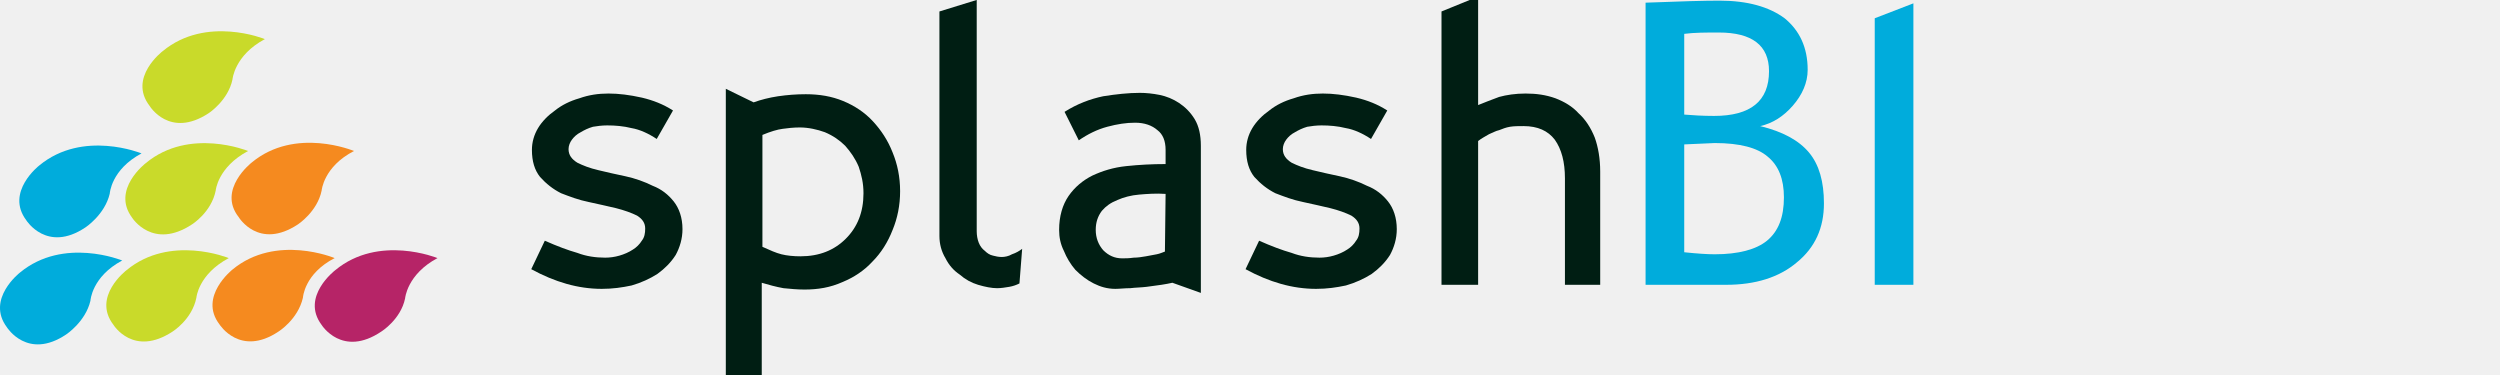
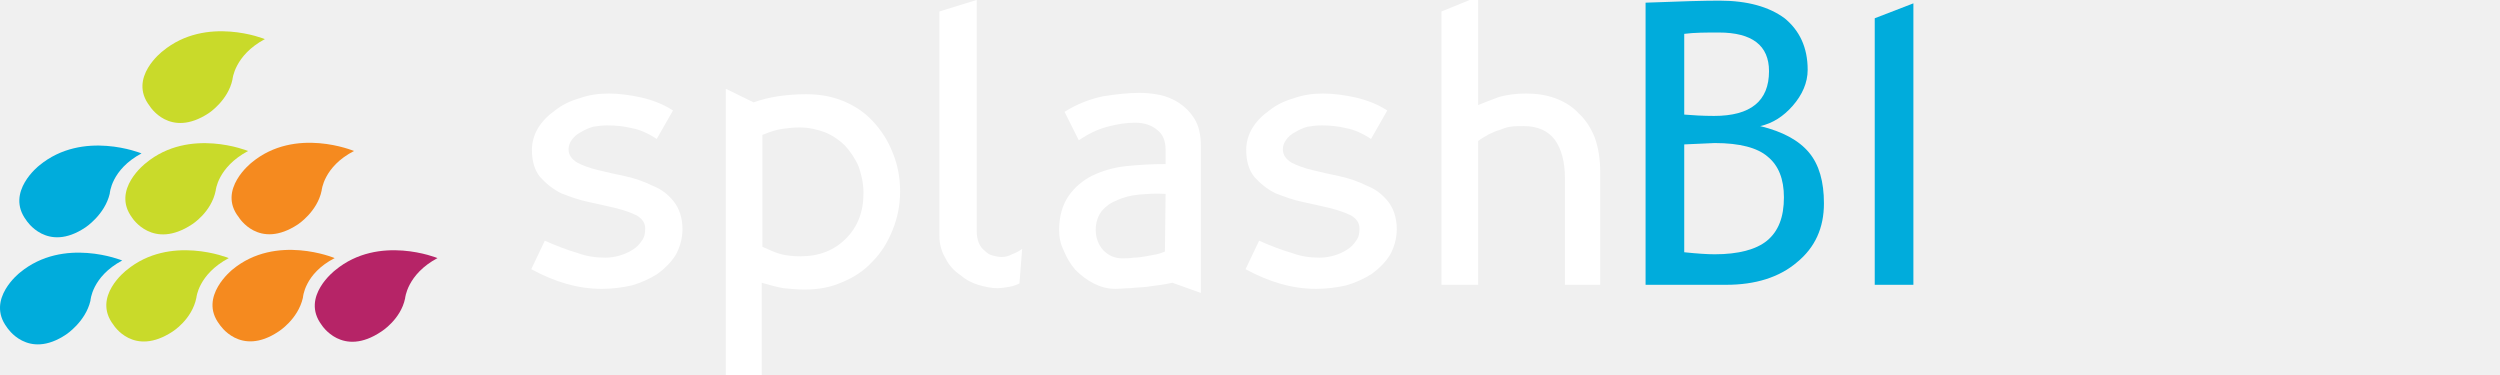
<svg xmlns="http://www.w3.org/2000/svg" width="160" height="24" viewBox="0 0 160 24" fill="none">
-   <g clip-path="url(#clip0_181_1706)">
+   <g clip-path="url(#clip0_181_1632)">
    <path fill-rule="evenodd" clip-rule="evenodd" d="M16.953 2.503C16.953 2.503 13.204 0.963 10.413 3.273C10.413 3.273 8.179 4.967 9.575 6.777C9.575 6.777 10.851 8.894 13.364 7.239C13.364 7.239 14.6 6.43 14.879 5.083C14.879 5.083 14.999 3.542 16.953 2.503Z" fill="#C9DA2A" />
    <path fill-rule="evenodd" clip-rule="evenodd" d="M9.057 9.818C9.057 9.818 5.308 8.278 2.516 10.588C2.516 10.588 0.323 12.283 1.679 14.092C1.679 14.092 2.995 16.21 5.468 14.554C5.468 14.554 6.704 13.746 7.023 12.398C7.023 12.398 7.103 10.858 9.057 9.818Z" fill="#00ACDC" />
    <path fill-rule="evenodd" clip-rule="evenodd" d="M15.877 9.664C15.877 9.664 12.128 8.124 9.337 10.434C9.337 10.434 7.103 12.128 8.459 13.938C8.459 13.938 9.775 16.017 12.288 14.361C12.288 14.361 13.524 13.591 13.803 12.205C13.803 12.205 13.923 10.704 15.877 9.664Z" fill="#C9DA2A" />
    <path fill-rule="evenodd" clip-rule="evenodd" d="M22.657 9.664C22.657 9.664 18.908 8.085 16.116 10.396C16.116 10.396 13.883 12.128 15.279 13.899C15.279 13.899 16.555 16.017 19.067 14.361C19.067 14.361 20.304 13.553 20.583 12.205C20.583 12.205 20.703 10.665 22.657 9.664Z" fill="#F58A1F" />
    <path fill-rule="evenodd" clip-rule="evenodd" d="M7.821 16.672C7.821 16.672 4.072 15.132 1.28 17.442C1.28 17.442 -0.914 19.137 0.442 20.946C0.442 20.946 1.759 23.064 4.231 21.408C4.231 21.408 5.468 20.6 5.787 19.252C5.787 19.252 5.866 17.712 7.821 16.672Z" fill="#00ACDC" />
    <path fill-rule="evenodd" clip-rule="evenodd" d="M14.641 16.518C14.641 16.518 10.892 14.978 8.101 17.289C8.101 17.289 5.867 18.983 7.263 20.792C7.263 20.792 8.539 22.872 11.052 21.216C11.052 21.216 12.288 20.446 12.567 19.06C12.567 19.06 12.687 17.558 14.641 16.518Z" fill="#C9DA2A" />
    <path fill-rule="evenodd" clip-rule="evenodd" d="M21.42 16.518C21.42 16.518 17.671 14.94 14.88 17.25C14.88 17.25 12.686 18.982 14.042 20.753C14.042 20.753 15.358 22.871 17.831 21.215C17.831 21.215 19.067 20.445 19.386 19.059C19.386 19.059 19.466 17.519 21.42 16.518Z" fill="#F58A1F" />
    <path fill-rule="evenodd" clip-rule="evenodd" d="M28 16.518C28 16.518 24.251 14.978 21.459 17.289C21.459 17.289 19.226 18.983 20.582 20.792C20.582 20.792 21.898 22.91 24.41 21.216C24.41 21.216 25.647 20.446 25.926 19.098C25.926 19.098 26.046 17.558 28 16.518Z" fill="#B62467" />
-     <path fill-rule="evenodd" clip-rule="evenodd" d="M43.245 16.317C42.941 16.794 42.551 17.185 42.073 17.532C41.596 17.836 41.032 18.096 40.424 18.27C39.816 18.4 39.209 18.487 38.514 18.487C36.995 18.487 35.519 18.053 34 17.228L34.868 15.405C35.649 15.752 36.344 16.013 36.952 16.186C37.516 16.403 38.123 16.49 38.731 16.49C39.035 16.49 39.339 16.447 39.643 16.36C39.946 16.273 40.25 16.143 40.511 15.969C40.728 15.839 40.945 15.622 41.075 15.405C41.249 15.188 41.292 14.928 41.292 14.624C41.292 14.277 41.118 14.016 40.771 13.799C40.424 13.626 39.946 13.452 39.426 13.322C38.861 13.191 38.297 13.061 37.689 12.931C37.038 12.801 36.474 12.584 35.91 12.367C35.389 12.106 34.955 11.759 34.564 11.325C34.217 10.891 34.043 10.327 34.043 9.589C34.043 9.111 34.174 8.634 34.434 8.2C34.694 7.766 35.085 7.375 35.519 7.071C35.953 6.724 36.474 6.464 37.082 6.29C37.689 6.073 38.297 5.986 38.948 5.986C39.599 5.986 40.294 6.073 41.075 6.247C41.813 6.42 42.464 6.681 43.072 7.071L42.03 8.894C41.509 8.547 40.945 8.287 40.424 8.2C39.903 8.07 39.382 8.026 38.861 8.026C38.514 8.026 38.21 8.07 37.95 8.113C37.646 8.2 37.386 8.33 37.169 8.46C36.908 8.591 36.734 8.764 36.604 8.938C36.474 9.111 36.387 9.328 36.387 9.546C36.387 9.936 36.604 10.197 36.952 10.414C37.299 10.587 37.733 10.761 38.297 10.891C38.818 11.021 39.426 11.152 40.033 11.282C40.641 11.412 41.249 11.629 41.769 11.889C42.334 12.106 42.768 12.454 43.115 12.888C43.462 13.322 43.679 13.929 43.679 14.667C43.679 15.275 43.506 15.839 43.245 16.317Z" fill="#001E13" />
-     <path fill-rule="evenodd" clip-rule="evenodd" d="M57.129 14.711C56.825 15.493 56.391 16.187 55.827 16.751C55.306 17.316 54.655 17.75 53.917 18.053C53.136 18.401 52.355 18.531 51.487 18.531C51.053 18.531 50.575 18.488 50.141 18.444C49.664 18.357 49.186 18.227 48.752 18.097V24H46.452V5.683L48.231 6.551C48.709 6.378 49.23 6.247 49.794 6.161C50.401 6.074 50.966 6.03 51.573 6.03C52.441 6.03 53.223 6.161 53.961 6.464C54.699 6.768 55.35 7.202 55.87 7.767C56.391 8.331 56.825 8.982 57.129 9.763C57.433 10.501 57.607 11.326 57.607 12.237C57.607 13.149 57.433 13.973 57.129 14.711ZM54.959 10.675C54.742 10.154 54.438 9.72 54.091 9.329C53.744 8.982 53.31 8.678 52.789 8.461C52.311 8.287 51.747 8.157 51.183 8.157C50.792 8.157 50.401 8.201 50.098 8.244C49.75 8.287 49.316 8.418 48.795 8.635V15.796C49.273 16.013 49.664 16.187 50.011 16.274C50.358 16.361 50.792 16.404 51.226 16.404C52.441 16.404 53.396 16.013 54.134 15.275C54.872 14.538 55.263 13.583 55.263 12.367C55.263 11.716 55.133 11.195 54.959 10.675Z" fill="#001E13" />
-     <path fill-rule="evenodd" clip-rule="evenodd" d="M65.245 18.14C65.071 18.227 64.854 18.313 64.594 18.357C64.333 18.4 64.073 18.444 63.812 18.444C63.465 18.444 63.031 18.357 62.597 18.227C62.163 18.096 61.772 17.879 61.425 17.576C61.035 17.315 60.731 16.968 60.514 16.534C60.253 16.1 60.123 15.622 60.123 15.101V0.734L62.51 -0.003V14.798C62.51 15.058 62.554 15.318 62.641 15.535C62.727 15.752 62.858 15.926 63.031 16.056C63.161 16.186 63.335 16.317 63.552 16.36C63.726 16.404 63.899 16.447 64.116 16.447C64.29 16.447 64.55 16.404 64.767 16.273C65.028 16.186 65.245 16.056 65.418 15.926L65.245 18.14Z" fill="#001E13" />
-     <path fill-rule="evenodd" clip-rule="evenodd" d="M75.032 18.096C74.859 18.14 74.598 18.183 74.338 18.226C74.034 18.27 73.73 18.313 73.383 18.357C73.036 18.4 72.688 18.4 72.341 18.443C71.994 18.443 71.647 18.487 71.386 18.487C70.865 18.487 70.431 18.357 69.997 18.14C69.563 17.923 69.173 17.619 68.825 17.271C68.522 16.924 68.261 16.49 68.088 16.056C67.871 15.622 67.784 15.188 67.784 14.711C67.784 13.842 68.001 13.105 68.391 12.54C68.782 11.976 69.303 11.542 69.91 11.238C70.562 10.934 71.256 10.717 72.081 10.631C72.905 10.544 73.73 10.5 74.598 10.5V9.589C74.598 9.025 74.425 8.591 74.077 8.33C73.73 8.026 73.253 7.853 72.645 7.853C72.081 7.853 71.516 7.939 70.865 8.113C70.214 8.287 69.607 8.591 69.042 8.981L68.131 7.158C68.956 6.637 69.78 6.334 70.605 6.16C71.43 6.03 72.211 5.943 72.949 5.943C73.34 5.943 73.773 5.986 74.208 6.073C74.642 6.16 75.076 6.334 75.466 6.594C75.857 6.854 76.204 7.202 76.465 7.636C76.725 8.07 76.855 8.634 76.855 9.328V18.747L75.032 18.096ZM74.598 12.41C73.991 12.367 73.426 12.41 72.905 12.454C72.385 12.497 71.907 12.627 71.516 12.801C71.082 12.974 70.779 13.191 70.518 13.495C70.258 13.842 70.127 14.233 70.127 14.711C70.127 15.232 70.301 15.665 70.605 16.013C70.952 16.36 71.343 16.534 71.82 16.534C72.037 16.534 72.254 16.534 72.558 16.49C72.819 16.49 73.079 16.447 73.34 16.403C73.6 16.36 73.817 16.317 74.034 16.273C74.251 16.23 74.425 16.143 74.555 16.1L74.598 12.41Z" fill="#001E13" />
-     <path fill-rule="evenodd" clip-rule="evenodd" d="M88.96 16.317C88.656 16.794 88.266 17.185 87.788 17.532C87.311 17.836 86.746 18.096 86.139 18.27C85.531 18.4 84.923 18.487 84.229 18.487C82.71 18.487 81.234 18.053 79.715 17.228L80.583 15.405C81.364 15.752 82.059 16.013 82.666 16.186C83.231 16.403 83.838 16.49 84.446 16.49C84.75 16.49 85.054 16.447 85.357 16.36C85.661 16.273 85.965 16.143 86.225 15.969C86.443 15.839 86.66 15.622 86.79 15.405C86.963 15.188 87.007 14.928 87.007 14.624C87.007 14.277 86.833 14.016 86.486 13.799C86.139 13.626 85.661 13.452 85.14 13.322C84.576 13.191 84.012 13.061 83.404 12.931C82.753 12.801 82.189 12.584 81.625 12.367C81.104 12.106 80.67 11.759 80.279 11.325C79.932 10.891 79.758 10.327 79.758 9.589C79.758 9.111 79.888 8.634 80.149 8.2C80.409 7.766 80.8 7.375 81.234 7.071C81.668 6.724 82.189 6.464 82.797 6.29C83.404 6.073 84.012 5.986 84.663 5.986C85.314 5.986 86.008 6.073 86.79 6.247C87.528 6.42 88.179 6.681 88.786 7.071L87.745 8.894C87.224 8.547 86.66 8.287 86.139 8.2C85.618 8.07 85.097 8.026 84.576 8.026C84.229 8.026 83.925 8.07 83.665 8.113C83.361 8.2 83.1 8.33 82.883 8.46C82.623 8.591 82.449 8.764 82.319 8.938C82.189 9.111 82.102 9.328 82.102 9.546C82.102 9.936 82.319 10.197 82.666 10.414C83.014 10.587 83.448 10.761 84.012 10.891C84.533 11.021 85.14 11.152 85.748 11.282C86.356 11.412 86.963 11.629 87.484 11.889C88.049 12.106 88.483 12.454 88.83 12.888C89.177 13.322 89.394 13.929 89.394 14.667C89.394 15.275 89.221 15.839 88.96 16.317Z" fill="#001E13" />
-     <path fill-rule="evenodd" clip-rule="evenodd" d="M100.156 18.226V11.412C100.156 10.37 99.939 9.545 99.505 8.938C99.071 8.373 98.42 8.07 97.508 8.07C97.204 8.07 96.901 8.07 96.64 8.113C96.38 8.156 96.163 8.243 95.946 8.33C95.729 8.373 95.512 8.504 95.295 8.59C95.078 8.721 94.817 8.851 94.6 9.024V18.226H92.256V0.734L94.6 -0.221V6.724C95.034 6.55 95.468 6.377 95.946 6.203C96.423 6.073 96.987 5.986 97.638 5.986C98.333 5.986 98.941 6.073 99.548 6.29C100.113 6.507 100.633 6.811 101.024 7.245C101.458 7.636 101.805 8.156 102.066 8.807C102.283 9.415 102.413 10.153 102.413 10.978V18.226H100.156Z" fill="#001E13" />
+     <path fill-rule="evenodd" clip-rule="evenodd" d="M43.245 16.317C42.941 16.794 42.551 17.185 42.073 17.532C41.596 17.836 41.032 18.096 40.424 18.27C39.816 18.4 39.209 18.487 38.514 18.487C36.995 18.487 35.519 18.053 34 17.228L34.868 15.405C35.649 15.752 36.344 16.013 36.952 16.186C37.516 16.403 38.123 16.49 38.731 16.49C39.035 16.49 39.339 16.447 39.643 16.36C39.946 16.273 40.25 16.143 40.511 15.969C40.728 15.839 40.945 15.622 41.075 15.405C41.249 15.188 41.292 14.928 41.292 14.624C41.292 14.277 41.118 14.016 40.771 13.799C40.424 13.626 39.946 13.452 39.426 13.322C38.861 13.191 38.297 13.061 37.689 12.931C37.038 12.801 36.474 12.584 35.91 12.367C35.389 12.106 34.955 11.759 34.564 11.325C34.217 10.891 34.043 10.327 34.043 9.589C34.043 9.111 34.174 8.634 34.434 8.2C34.694 7.766 35.085 7.375 35.519 7.071C35.953 6.724 36.474 6.464 37.082 6.29C37.689 6.073 38.297 5.986 38.948 5.986C39.599 5.986 40.294 6.073 41.075 6.247C41.813 6.42 42.464 6.681 43.072 7.071L42.03 8.894C41.509 8.547 40.945 8.287 40.424 8.2C39.903 8.07 39.382 8.026 38.861 8.026C38.514 8.026 38.21 8.07 37.95 8.113C37.646 8.2 37.386 8.33 37.169 8.46C36.908 8.591 36.734 8.764 36.604 8.938C36.474 9.111 36.387 9.328 36.387 9.546C36.387 9.936 36.604 10.197 36.952 10.414C37.299 10.587 37.733 10.761 38.297 10.891C38.818 11.021 39.426 11.152 40.033 11.282C40.641 11.412 41.249 11.629 41.769 11.889C42.334 12.106 42.768 12.454 43.115 12.888C43.462 13.322 43.679 13.929 43.679 14.667C43.679 15.275 43.506 15.839 43.245 16.317Z" fill="white" />
+     <path fill-rule="evenodd" clip-rule="evenodd" d="M57.129 14.711C56.825 15.493 56.391 16.187 55.827 16.751C55.306 17.316 54.655 17.75 53.917 18.053C53.136 18.401 52.355 18.531 51.487 18.531C51.053 18.531 50.575 18.488 50.141 18.444C49.664 18.357 49.186 18.227 48.752 18.097V24H46.452V5.683L48.231 6.551C48.709 6.378 49.23 6.247 49.794 6.161C50.401 6.074 50.966 6.03 51.573 6.03C52.441 6.03 53.223 6.161 53.961 6.464C54.699 6.768 55.35 7.202 55.87 7.767C56.391 8.331 56.825 8.982 57.129 9.763C57.433 10.501 57.607 11.326 57.607 12.237C57.607 13.149 57.433 13.973 57.129 14.711ZM54.959 10.675C54.742 10.154 54.438 9.72 54.091 9.329C53.744 8.982 53.31 8.678 52.789 8.461C52.311 8.287 51.747 8.157 51.183 8.157C50.792 8.157 50.401 8.201 50.098 8.244C49.75 8.287 49.316 8.418 48.795 8.635V15.796C49.273 16.013 49.664 16.187 50.011 16.274C50.358 16.361 50.792 16.404 51.226 16.404C52.441 16.404 53.396 16.013 54.134 15.275C54.872 14.538 55.263 13.583 55.263 12.367C55.263 11.716 55.133 11.195 54.959 10.675Z" fill="white" />
+     <path fill-rule="evenodd" clip-rule="evenodd" d="M65.245 18.14C65.071 18.227 64.854 18.313 64.594 18.357C64.333 18.4 64.073 18.444 63.812 18.444C63.465 18.444 63.031 18.357 62.597 18.227C62.163 18.096 61.772 17.879 61.425 17.576C61.035 17.315 60.731 16.968 60.514 16.534C60.253 16.1 60.123 15.622 60.123 15.101V0.734L62.51 -0.003V14.798C62.51 15.058 62.554 15.318 62.641 15.535C62.727 15.752 62.858 15.926 63.031 16.056C63.161 16.186 63.335 16.317 63.552 16.36C63.726 16.404 63.899 16.447 64.116 16.447C64.29 16.447 64.55 16.404 64.767 16.273C65.028 16.186 65.245 16.056 65.418 15.926L65.245 18.14Z" fill="white" />
+     <path fill-rule="evenodd" clip-rule="evenodd" d="M75.032 18.096C74.859 18.14 74.598 18.183 74.338 18.226C74.034 18.27 73.73 18.313 73.383 18.357C73.036 18.4 72.688 18.4 72.341 18.443C71.994 18.443 71.647 18.487 71.386 18.487C70.865 18.487 70.431 18.357 69.997 18.14C69.563 17.923 69.173 17.619 68.825 17.271C68.522 16.924 68.261 16.49 68.088 16.056C67.871 15.622 67.784 15.188 67.784 14.711C67.784 13.842 68.001 13.105 68.391 12.54C68.782 11.976 69.303 11.542 69.91 11.238C70.562 10.934 71.256 10.717 72.081 10.631C72.905 10.544 73.73 10.5 74.598 10.5V9.589C74.598 9.025 74.425 8.591 74.077 8.33C73.73 8.026 73.253 7.853 72.645 7.853C72.081 7.853 71.516 7.939 70.865 8.113C70.214 8.287 69.607 8.591 69.042 8.981L68.131 7.158C68.956 6.637 69.78 6.334 70.605 6.16C71.43 6.03 72.211 5.943 72.949 5.943C73.34 5.943 73.773 5.986 74.208 6.073C74.642 6.16 75.076 6.334 75.466 6.594C75.857 6.854 76.204 7.202 76.465 7.636C76.725 8.07 76.855 8.634 76.855 9.328V18.747L75.032 18.096ZM74.598 12.41C73.991 12.367 73.426 12.41 72.905 12.454C72.385 12.497 71.907 12.627 71.516 12.801C71.082 12.974 70.779 13.191 70.518 13.495C70.258 13.842 70.127 14.233 70.127 14.711C70.127 15.232 70.301 15.665 70.605 16.013C70.952 16.36 71.343 16.534 71.82 16.534C72.037 16.534 72.254 16.534 72.558 16.49C72.819 16.49 73.079 16.447 73.34 16.403C73.6 16.36 73.817 16.317 74.034 16.273C74.251 16.23 74.425 16.143 74.555 16.1L74.598 12.41Z" fill="white" />
+     <path fill-rule="evenodd" clip-rule="evenodd" d="M88.96 16.317C88.656 16.794 88.266 17.185 87.788 17.532C87.311 17.836 86.746 18.096 86.139 18.27C85.531 18.4 84.923 18.487 84.229 18.487C82.71 18.487 81.234 18.053 79.715 17.228L80.583 15.405C81.364 15.752 82.059 16.013 82.666 16.186C83.231 16.403 83.838 16.49 84.446 16.49C84.75 16.49 85.054 16.447 85.357 16.36C85.661 16.273 85.965 16.143 86.225 15.969C86.443 15.839 86.66 15.622 86.79 15.405C86.963 15.188 87.007 14.928 87.007 14.624C87.007 14.277 86.833 14.016 86.486 13.799C86.139 13.626 85.661 13.452 85.14 13.322C84.576 13.191 84.012 13.061 83.404 12.931C82.753 12.801 82.189 12.584 81.625 12.367C81.104 12.106 80.67 11.759 80.279 11.325C79.932 10.891 79.758 10.327 79.758 9.589C79.758 9.111 79.888 8.634 80.149 8.2C80.409 7.766 80.8 7.375 81.234 7.071C81.668 6.724 82.189 6.464 82.797 6.29C83.404 6.073 84.012 5.986 84.663 5.986C85.314 5.986 86.008 6.073 86.79 6.247C87.528 6.42 88.179 6.681 88.786 7.071L87.745 8.894C87.224 8.547 86.66 8.287 86.139 8.2C85.618 8.07 85.097 8.026 84.576 8.026C84.229 8.026 83.925 8.07 83.665 8.113C83.361 8.2 83.1 8.33 82.883 8.46C82.623 8.591 82.449 8.764 82.319 8.938C82.189 9.111 82.102 9.328 82.102 9.546C82.102 9.936 82.319 10.197 82.666 10.414C83.014 10.587 83.448 10.761 84.012 10.891C84.533 11.021 85.14 11.152 85.748 11.282C86.356 11.412 86.963 11.629 87.484 11.889C88.049 12.106 88.483 12.454 88.83 12.888C89.177 13.322 89.394 13.929 89.394 14.667C89.394 15.275 89.221 15.839 88.96 16.317Z" fill="white" />
+     <path fill-rule="evenodd" clip-rule="evenodd" d="M100.156 18.226V11.412C100.156 10.37 99.939 9.545 99.505 8.938C99.071 8.373 98.42 8.07 97.508 8.07C97.204 8.07 96.901 8.07 96.64 8.113C96.38 8.156 96.163 8.243 95.946 8.33C95.729 8.373 95.512 8.504 95.295 8.59C95.078 8.721 94.817 8.851 94.6 9.024V18.226H92.256V0.734L94.6 -0.221V6.724C95.034 6.55 95.468 6.377 95.946 6.203C96.423 6.073 96.987 5.986 97.638 5.986C98.333 5.986 98.941 6.073 99.548 6.29C100.113 6.507 100.633 6.811 101.024 7.245C101.458 7.636 101.805 8.156 102.066 8.807C102.283 9.415 102.413 10.153 102.413 10.978V18.226H100.156Z" fill="white" />
    <path d="M119.983 18.227V1.169L122.457 0.214V18.227H119.983Z" fill="#00ACDC" />
    <path d="M110.482 18.227H105.317V0.171C107.531 0.084 109.093 0.041 110.048 0.041C111.828 0.041 113.217 0.431 114.215 1.169C115.17 1.95 115.691 3.035 115.691 4.468C115.691 5.292 115.343 6.074 114.736 6.768C114.128 7.463 113.434 7.897 112.652 8.07C114.085 8.418 115.126 8.982 115.777 9.763C116.428 10.544 116.732 11.63 116.732 13.018C116.732 14.581 116.168 15.84 114.996 16.795C113.868 17.75 112.348 18.227 110.482 18.227ZM107.791 9.242V16.144C108.616 16.23 109.267 16.274 109.744 16.274C111.263 16.274 112.392 15.97 113.086 15.406C113.824 14.798 114.171 13.887 114.171 12.628C114.171 11.456 113.824 10.588 113.13 10.024C112.479 9.459 111.35 9.155 109.744 9.155L107.791 9.242ZM107.791 2.167V7.333C108.312 7.376 108.963 7.419 109.701 7.419C112.045 7.419 113.217 6.464 113.217 4.555C113.217 2.905 112.131 2.081 110.005 2.081C109.18 2.081 108.442 2.081 107.791 2.167Z" fill="#00ACDC" />
  </g>
  <defs>
-     <clipPath id="clip0_181_1706">
+     <clipPath id="clip0_181_1632">
      <rect width="160" height="24" fill="white" />
    </clipPath>
  </defs>
</svg>
